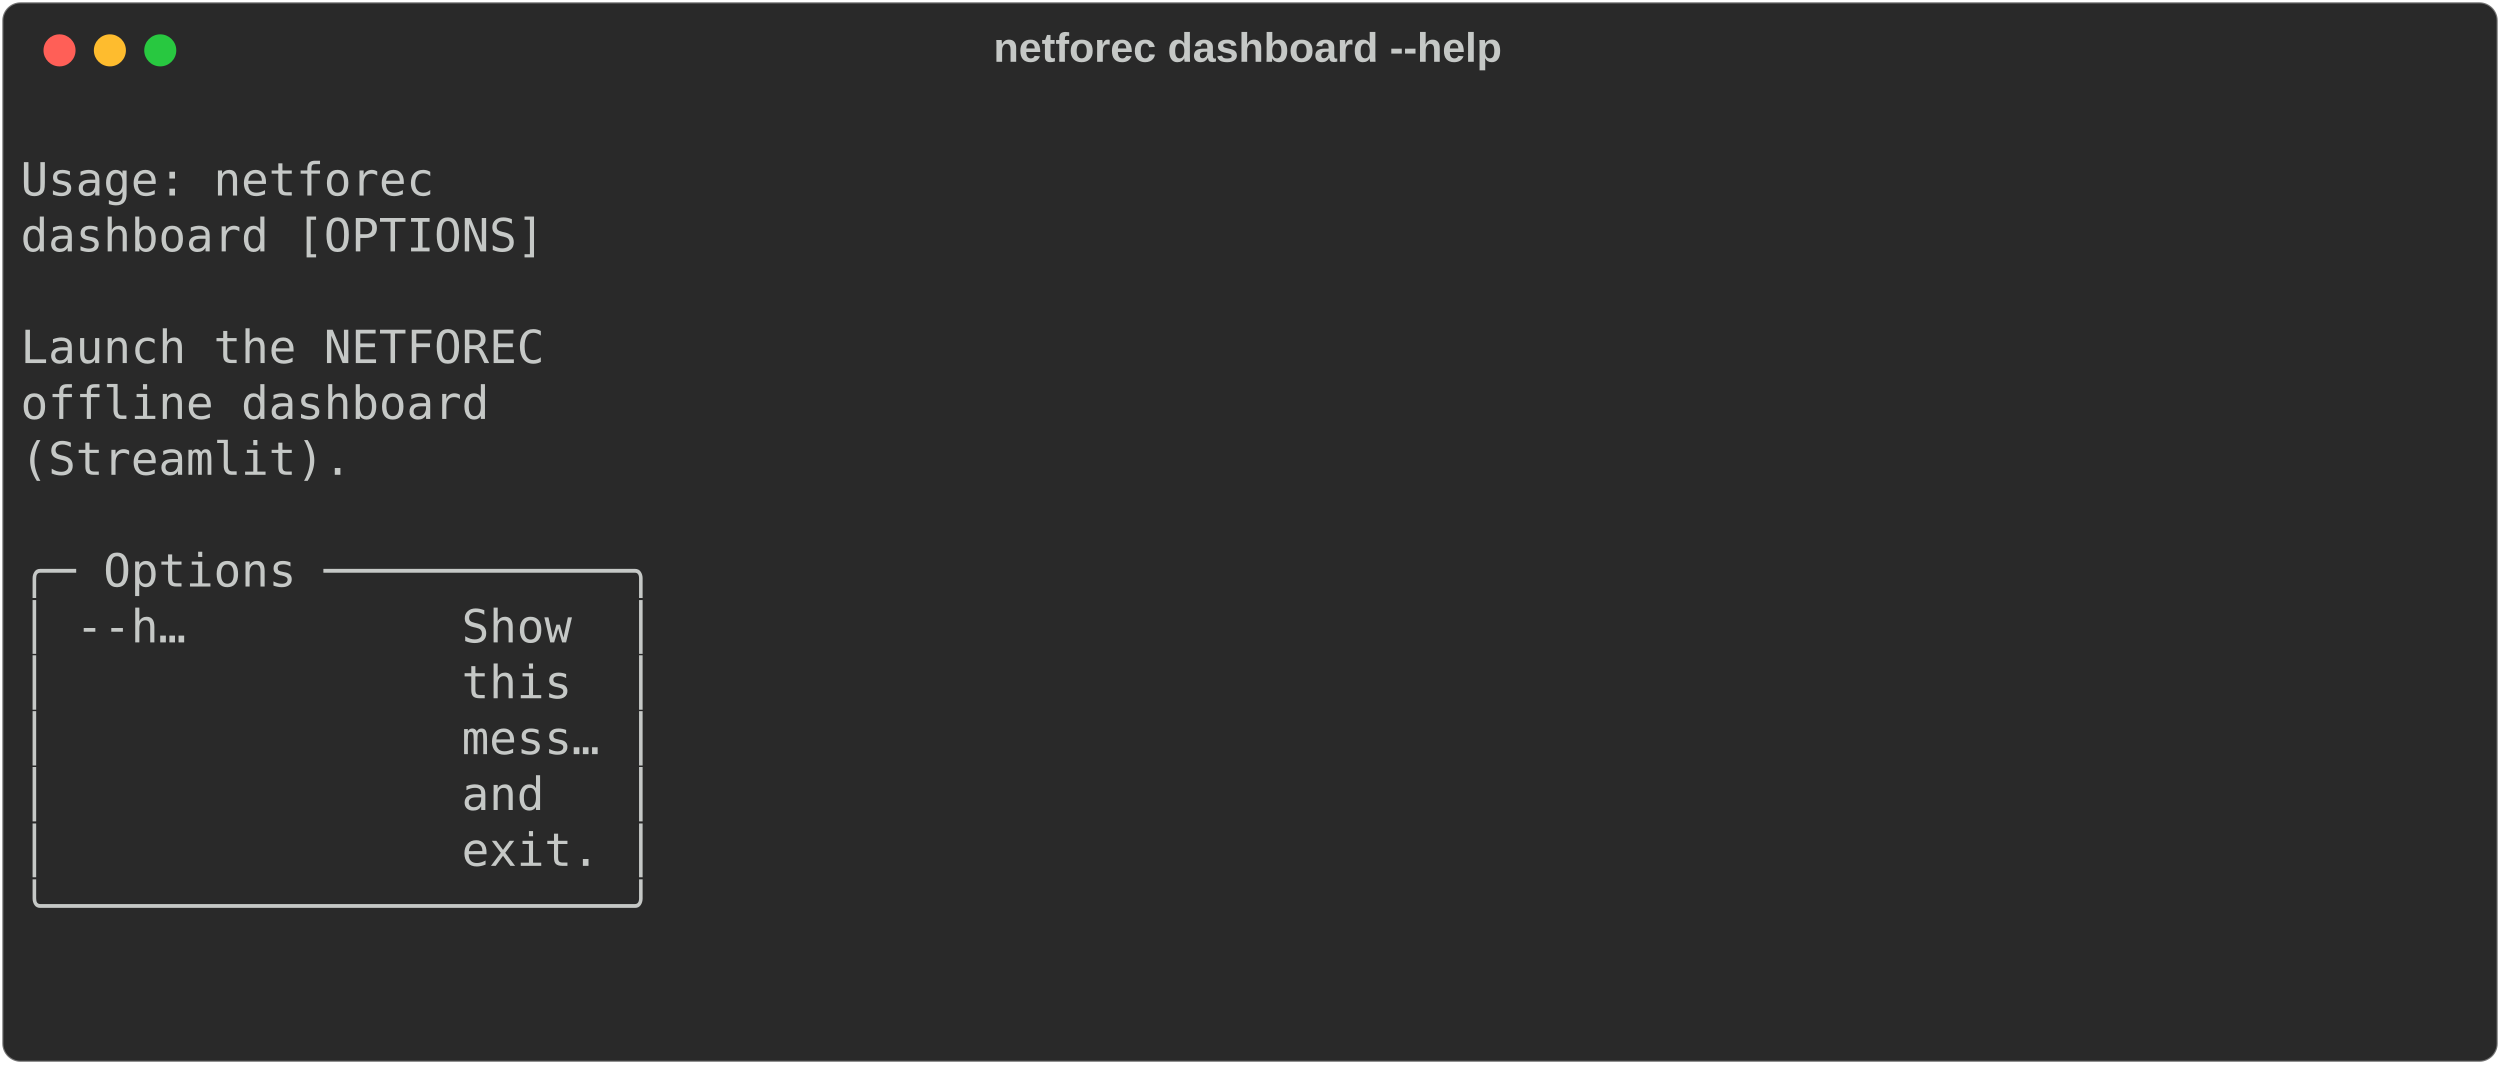
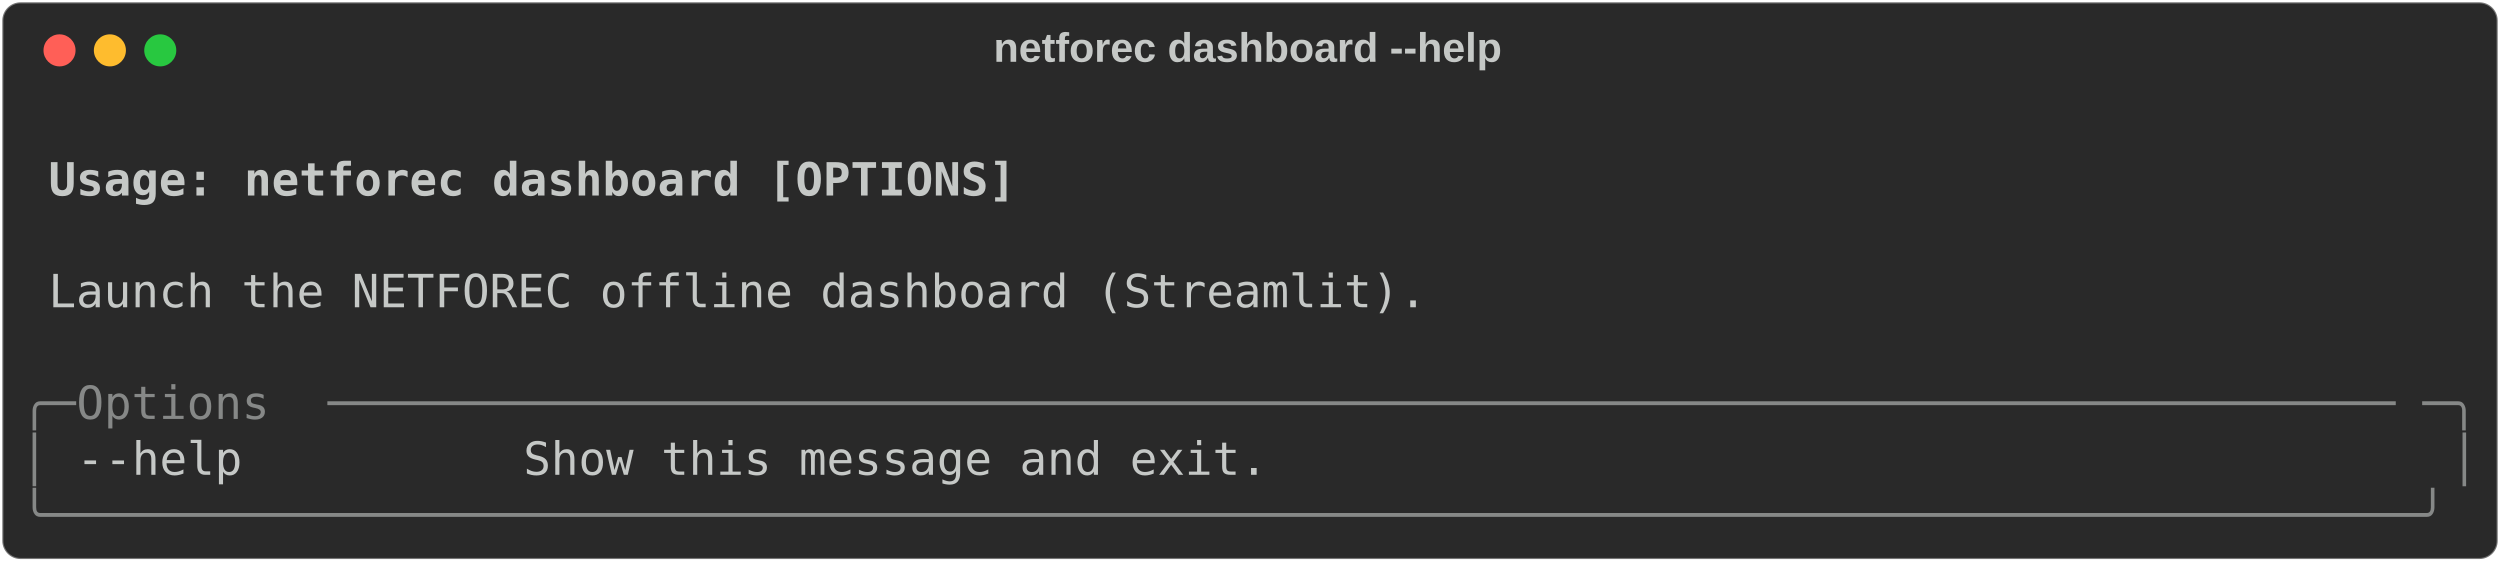
- <svg xmlns="http://www.w3.org/2000/svg" class="rich-terminal" viewBox="0 0 1092 464.8">
+ <svg xmlns="http://www.w3.org/2000/svg" class="rich-terminal" viewBox="0 0 1092 245.2">
  <style>

    @font-face {
        font-family: "Fira Code";
        src: local("FiraCode-Regular"),
                url("https://cdnjs.cloudflare.com/ajax/libs/firacode/6.2.0/woff2/FiraCode-Regular.woff2") format("woff2"),
                url("https://cdnjs.cloudflare.com/ajax/libs/firacode/6.2.0/woff/FiraCode-Regular.woff") format("woff");
        font-style: normal;
        font-weight: 400;
    }
    @font-face {
        font-family: "Fira Code";
        src: local("FiraCode-Bold"),
                url("https://cdnjs.cloudflare.com/ajax/libs/firacode/6.2.0/woff2/FiraCode-Bold.woff2") format("woff2"),
                url("https://cdnjs.cloudflare.com/ajax/libs/firacode/6.2.0/woff/FiraCode-Bold.woff") format("woff");
        font-style: bold;
        font-weight: 700;
    }

-     .terminal-4138214979-matrix {
+     .terminal-1079623113-matrix {
        font-family: Fira Code, monospace;
        font-size: 20px;
        line-height: 24.4px;
        font-variant-east-asian: full-width;
    }

-     .terminal-4138214979-title {
+     .terminal-1079623113-title {
        font-size: 18px;
        font-weight: bold;
        font-family: arial;
    }

-     .terminal-4138214979-r1 { fill: #c5c8c6 }
+     .terminal-1079623113-r1 { fill: #c5c8c6;font-weight: bold }
+ .terminal-1079623113-r2 { fill: #c5c8c6 }
+ .terminal-1079623113-r3 { fill: #868887 }
    </style>
  <defs>
-     <clipPath id="terminal-4138214979-clip-terminal">
-       <rect x="0" y="0" width="1072.6" height="413.8" />
+     <clipPath id="terminal-1079623113-clip-terminal">
+       <rect x="0" y="0" width="1072.6" height="194.2" />
    </clipPath>
-     <clipPath id="terminal-4138214979-line-0">
+     <clipPath id="terminal-1079623113-line-0">
      <rect x="0" y="1.5" width="1073.6" height="24.65" />
    </clipPath>
-     <clipPath id="terminal-4138214979-line-1">
+     <clipPath id="terminal-1079623113-line-1">
      <rect x="0" y="25.9" width="1073.6" height="24.65" />
    </clipPath>
-     <clipPath id="terminal-4138214979-line-2">
+     <clipPath id="terminal-1079623113-line-2">
      <rect x="0" y="50.3" width="1073.6" height="24.65" />
    </clipPath>
-     <clipPath id="terminal-4138214979-line-3">
+     <clipPath id="terminal-1079623113-line-3">
      <rect x="0" y="74.7" width="1073.6" height="24.65" />
    </clipPath>
-     <clipPath id="terminal-4138214979-line-4">
+     <clipPath id="terminal-1079623113-line-4">
      <rect x="0" y="99.1" width="1073.6" height="24.65" />
    </clipPath>
-     <clipPath id="terminal-4138214979-line-5">
+     <clipPath id="terminal-1079623113-line-5">
      <rect x="0" y="123.5" width="1073.6" height="24.65" />
    </clipPath>
-     <clipPath id="terminal-4138214979-line-6">
+     <clipPath id="terminal-1079623113-line-6">
      <rect x="0" y="147.9" width="1073.6" height="24.65" />
    </clipPath>
-     <clipPath id="terminal-4138214979-line-7">
-       <rect x="0" y="172.3" width="1073.6" height="24.65" />
-     </clipPath>
-     <clipPath id="terminal-4138214979-line-8">
-       <rect x="0" y="196.7" width="1073.6" height="24.65" />
-     </clipPath>
-     <clipPath id="terminal-4138214979-line-9">
-       <rect x="0" y="221.1" width="1073.6" height="24.65" />
-     </clipPath>
-     <clipPath id="terminal-4138214979-line-10">
-       <rect x="0" y="245.5" width="1073.6" height="24.65" />
-     </clipPath>
-     <clipPath id="terminal-4138214979-line-11">
-       <rect x="0" y="269.9" width="1073.6" height="24.65" />
-     </clipPath>
-     <clipPath id="terminal-4138214979-line-12">
-       <rect x="0" y="294.3" width="1073.6" height="24.65" />
-     </clipPath>
-     <clipPath id="terminal-4138214979-line-13">
-       <rect x="0" y="318.7" width="1073.6" height="24.65" />
-     </clipPath>
-     <clipPath id="terminal-4138214979-line-14">
-       <rect x="0" y="343.1" width="1073.6" height="24.65" />
-     </clipPath>
-     <clipPath id="terminal-4138214979-line-15">
-       <rect x="0" y="367.5" width="1073.6" height="24.65" />
-     </clipPath>
  </defs>
-   <rect fill="#292929" stroke="rgba(255,255,255,0.35)" stroke-width="1" x="1" y="1" width="1090" height="462.8" rx="8" />
-   <text class="terminal-4138214979-title" fill="#c5c8c6" text-anchor="middle" x="545" y="27">netforec dashboard --help</text>
+   <rect fill="#292929" stroke="rgba(255,255,255,0.35)" stroke-width="1" x="1" y="1" width="1090" height="243.2" rx="8" />
+   <text class="terminal-1079623113-title" fill="#c5c8c6" text-anchor="middle" x="545" y="27">netforec dashboard --help</text>
  <g transform="translate(26,22)">
    <circle cx="0" cy="0" r="7" fill="#ff5f57" />
    <circle cx="22" cy="0" r="7" fill="#febc2e" />
    <circle cx="44" cy="0" r="7" fill="#28c840" />
  </g>
-   <g transform="translate(9, 41)" clip-path="url(#terminal-4138214979-clip-terminal)">
-     <g class="terminal-4138214979-matrix">
-       <text class="terminal-4138214979-r1" x="1073.6" y="20" textLength="12.2" clip-path="url(#terminal-4138214979-line-0)">
+   <g transform="translate(9, 41)" clip-path="url(#terminal-1079623113-clip-terminal)">
+     <g class="terminal-1079623113-matrix">
+       <text class="terminal-1079623113-r2" x="1073.6" y="20" textLength="12.2" clip-path="url(#terminal-1079623113-line-0)">
</text>
-       <text class="terminal-4138214979-r1" x="0" y="44.4" textLength="280.6" clip-path="url(#terminal-4138214979-line-1)"> Usage: netforec       </text>
-       <text class="terminal-4138214979-r1" x="1073.6" y="44.4" textLength="12.2" clip-path="url(#terminal-4138214979-line-1)">
+       <text class="terminal-1079623113-r1" x="12.2" y="44.4" textLength="85.4" clip-path="url(#terminal-1079623113-line-1)">Usage: </text>
+       <text class="terminal-1079623113-r1" x="97.6" y="44.4" textLength="341.6" clip-path="url(#terminal-1079623113-line-1)">netforec dashboard [OPTIONS]</text>
+       <text class="terminal-1079623113-r2" x="1073.6" y="44.4" textLength="12.2" clip-path="url(#terminal-1079623113-line-1)">
</text>
-       <text class="terminal-4138214979-r1" x="0" y="68.8" textLength="280.6" clip-path="url(#terminal-4138214979-line-2)"> dashboard [OPTIONS]   </text>
-       <text class="terminal-4138214979-r1" x="1073.6" y="68.8" textLength="12.2" clip-path="url(#terminal-4138214979-line-2)">
+       <text class="terminal-1079623113-r2" x="1073.6" y="68.8" textLength="12.2" clip-path="url(#terminal-1079623113-line-2)">
</text>
-       <text class="terminal-4138214979-r1" x="1073.6" y="93.2" textLength="12.2" clip-path="url(#terminal-4138214979-line-3)">
+       <text class="terminal-1079623113-r2" x="12.2" y="93.2" textLength="610" clip-path="url(#terminal-1079623113-line-3)">Launch the NETFOREC offline dashboard (Streamlit).</text>
+       <text class="terminal-1079623113-r2" x="1073.6" y="93.2" textLength="12.2" clip-path="url(#terminal-1079623113-line-3)">
</text>
-       <text class="terminal-4138214979-r1" x="0" y="117.6" textLength="280.6" clip-path="url(#terminal-4138214979-line-4)"> Launch the NETFOREC   </text>
-       <text class="terminal-4138214979-r1" x="1073.6" y="117.6" textLength="12.2" clip-path="url(#terminal-4138214979-line-4)">
+       <text class="terminal-1079623113-r2" x="1073.6" y="117.6" textLength="12.2" clip-path="url(#terminal-1079623113-line-4)">
</text>
-       <text class="terminal-4138214979-r1" x="0" y="142" textLength="280.6" clip-path="url(#terminal-4138214979-line-5)"> offline dashboard     </text>
-       <text class="terminal-4138214979-r1" x="1073.6" y="142" textLength="12.2" clip-path="url(#terminal-4138214979-line-5)">
+       <text class="terminal-1079623113-r3" x="0" y="142" textLength="24.4" clip-path="url(#terminal-1079623113-line-5)">╭─</text>
+       <text class="terminal-1079623113-r3" x="24.4" y="142" textLength="109.8" clip-path="url(#terminal-1079623113-line-5)"> Options </text>
+       <text class="terminal-1079623113-r3" x="134.2" y="142" textLength="915" clip-path="url(#terminal-1079623113-line-5)">───────────────────────────────────────────────────────────────────────────</text>
+       <text class="terminal-1079623113-r3" x="1049.2" y="142" textLength="24.4" clip-path="url(#terminal-1079623113-line-5)">─╮</text>
+       <text class="terminal-1079623113-r2" x="1073.6" y="142" textLength="12.2" clip-path="url(#terminal-1079623113-line-5)">
</text>
-       <text class="terminal-4138214979-r1" x="0" y="166.4" textLength="280.6" clip-path="url(#terminal-4138214979-line-6)"> (Streamlit).          </text>
-       <text class="terminal-4138214979-r1" x="1073.6" y="166.4" textLength="12.2" clip-path="url(#terminal-4138214979-line-6)">
+       <text class="terminal-1079623113-r3" x="0" y="166.4" textLength="12.2" clip-path="url(#terminal-1079623113-line-6)">│</text>
+       <text class="terminal-1079623113-r2" x="24.4" y="166.4" textLength="12.2" clip-path="url(#terminal-1079623113-line-6)">-</text>
+       <text class="terminal-1079623113-r2" x="36.6" y="166.4" textLength="61" clip-path="url(#terminal-1079623113-line-6)">-help</text>
+       <text class="terminal-1079623113-r2" x="219.6" y="166.4" textLength="329.4" clip-path="url(#terminal-1079623113-line-6)">Show this message and exit.</text>
+       <text class="terminal-1079623113-r3" x="1061.4" y="166.4" textLength="12.2" clip-path="url(#terminal-1079623113-line-6)">│</text>
+       <text class="terminal-1079623113-r2" x="1073.6" y="166.4" textLength="12.2" clip-path="url(#terminal-1079623113-line-6)">
</text>
-       <text class="terminal-4138214979-r1" x="1073.6" y="190.8" textLength="12.2" clip-path="url(#terminal-4138214979-line-7)">
- </text>
-       <text class="terminal-4138214979-r1" x="0" y="215.2" textLength="280.6" clip-path="url(#terminal-4138214979-line-8)">╭─ Options ───────────╮</text>
-       <text class="terminal-4138214979-r1" x="1073.6" y="215.2" textLength="12.2" clip-path="url(#terminal-4138214979-line-8)">
- </text>
-       <text class="terminal-4138214979-r1" x="0" y="239.6" textLength="280.6" clip-path="url(#terminal-4138214979-line-9)">│ --h…          Show  │</text>
-       <text class="terminal-4138214979-r1" x="1073.6" y="239.6" textLength="12.2" clip-path="url(#terminal-4138214979-line-9)">
- </text>
-       <text class="terminal-4138214979-r1" x="0" y="264" textLength="280.6" clip-path="url(#terminal-4138214979-line-10)">│               this  │</text>
-       <text class="terminal-4138214979-r1" x="1073.6" y="264" textLength="12.2" clip-path="url(#terminal-4138214979-line-10)">
- </text>
-       <text class="terminal-4138214979-r1" x="0" y="288.4" textLength="280.6" clip-path="url(#terminal-4138214979-line-11)">│               mess… │</text>
-       <text class="terminal-4138214979-r1" x="1073.6" y="288.4" textLength="12.2" clip-path="url(#terminal-4138214979-line-11)">
- </text>
-       <text class="terminal-4138214979-r1" x="0" y="312.8" textLength="280.6" clip-path="url(#terminal-4138214979-line-12)">│               and   │</text>
-       <text class="terminal-4138214979-r1" x="1073.6" y="312.8" textLength="12.2" clip-path="url(#terminal-4138214979-line-12)">
- </text>
-       <text class="terminal-4138214979-r1" x="0" y="337.2" textLength="280.6" clip-path="url(#terminal-4138214979-line-13)">│               exit. │</text>
-       <text class="terminal-4138214979-r1" x="1073.6" y="337.2" textLength="12.2" clip-path="url(#terminal-4138214979-line-13)">
- </text>
-       <text class="terminal-4138214979-r1" x="0" y="361.6" textLength="280.6" clip-path="url(#terminal-4138214979-line-14)">╰─────────────────────╯</text>
-       <text class="terminal-4138214979-r1" x="1073.6" y="361.6" textLength="12.2" clip-path="url(#terminal-4138214979-line-14)">
- </text>
-       <text class="terminal-4138214979-r1" x="1073.6" y="386" textLength="12.2" clip-path="url(#terminal-4138214979-line-15)">
- </text>
-       <text class="terminal-4138214979-r1" x="1073.6" y="410.4" textLength="12.2" clip-path="url(#terminal-4138214979-line-16)">
+       <text class="terminal-1079623113-r3" x="0" y="190.8" textLength="1073.6" clip-path="url(#terminal-1079623113-line-7)">╰──────────────────────────────────────────────────────────────────────────────────────╯</text>
+       <text class="terminal-1079623113-r2" x="1073.6" y="190.8" textLength="12.2" clip-path="url(#terminal-1079623113-line-7)">
</text>
    </g>
  </g>
</svg>
